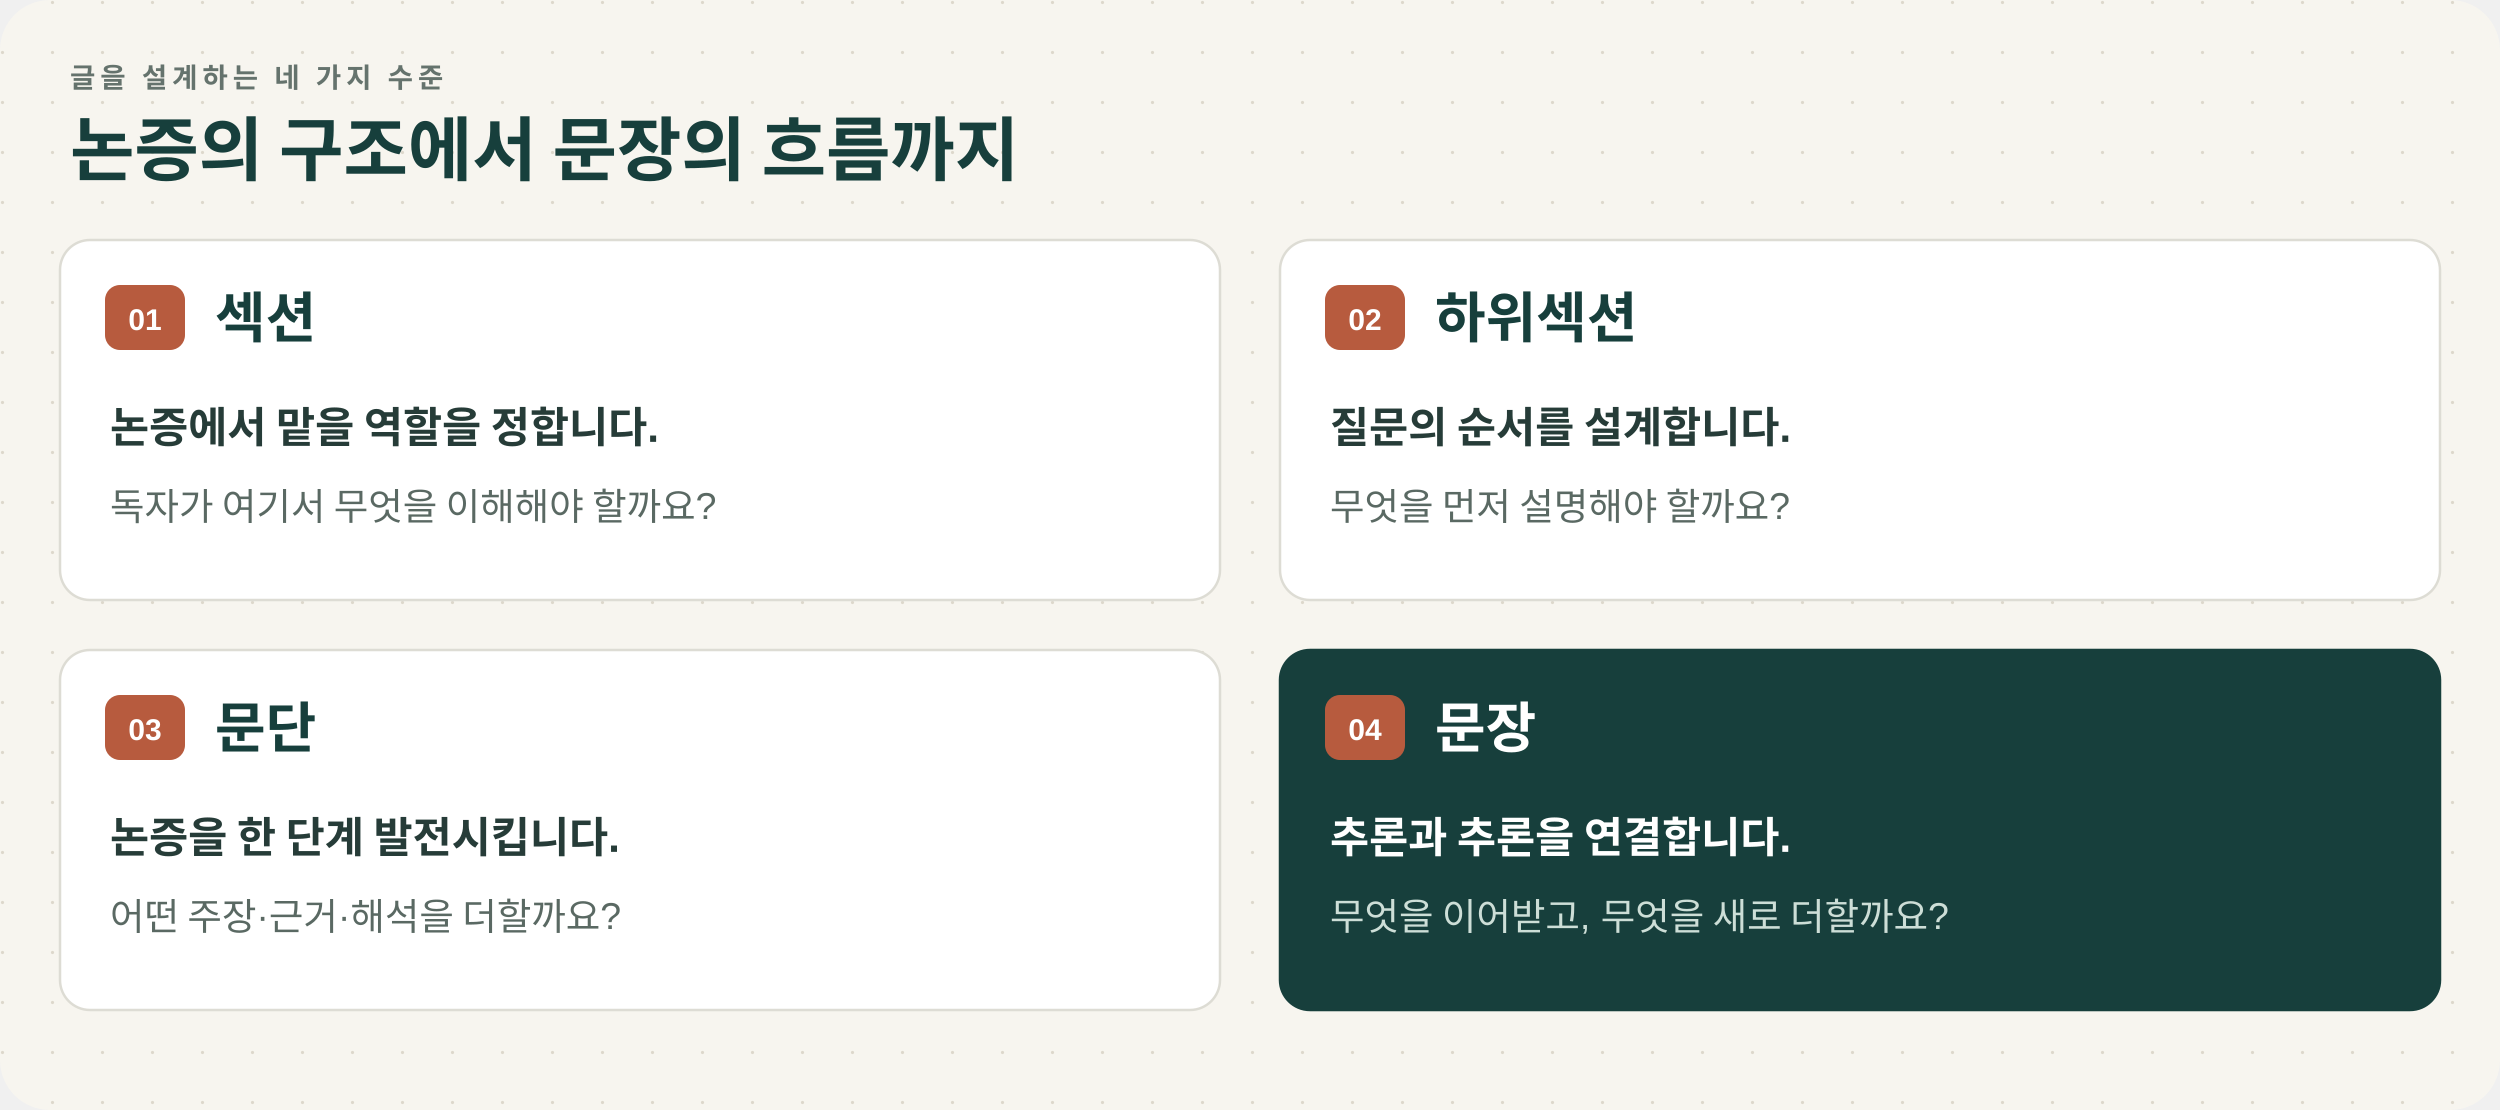
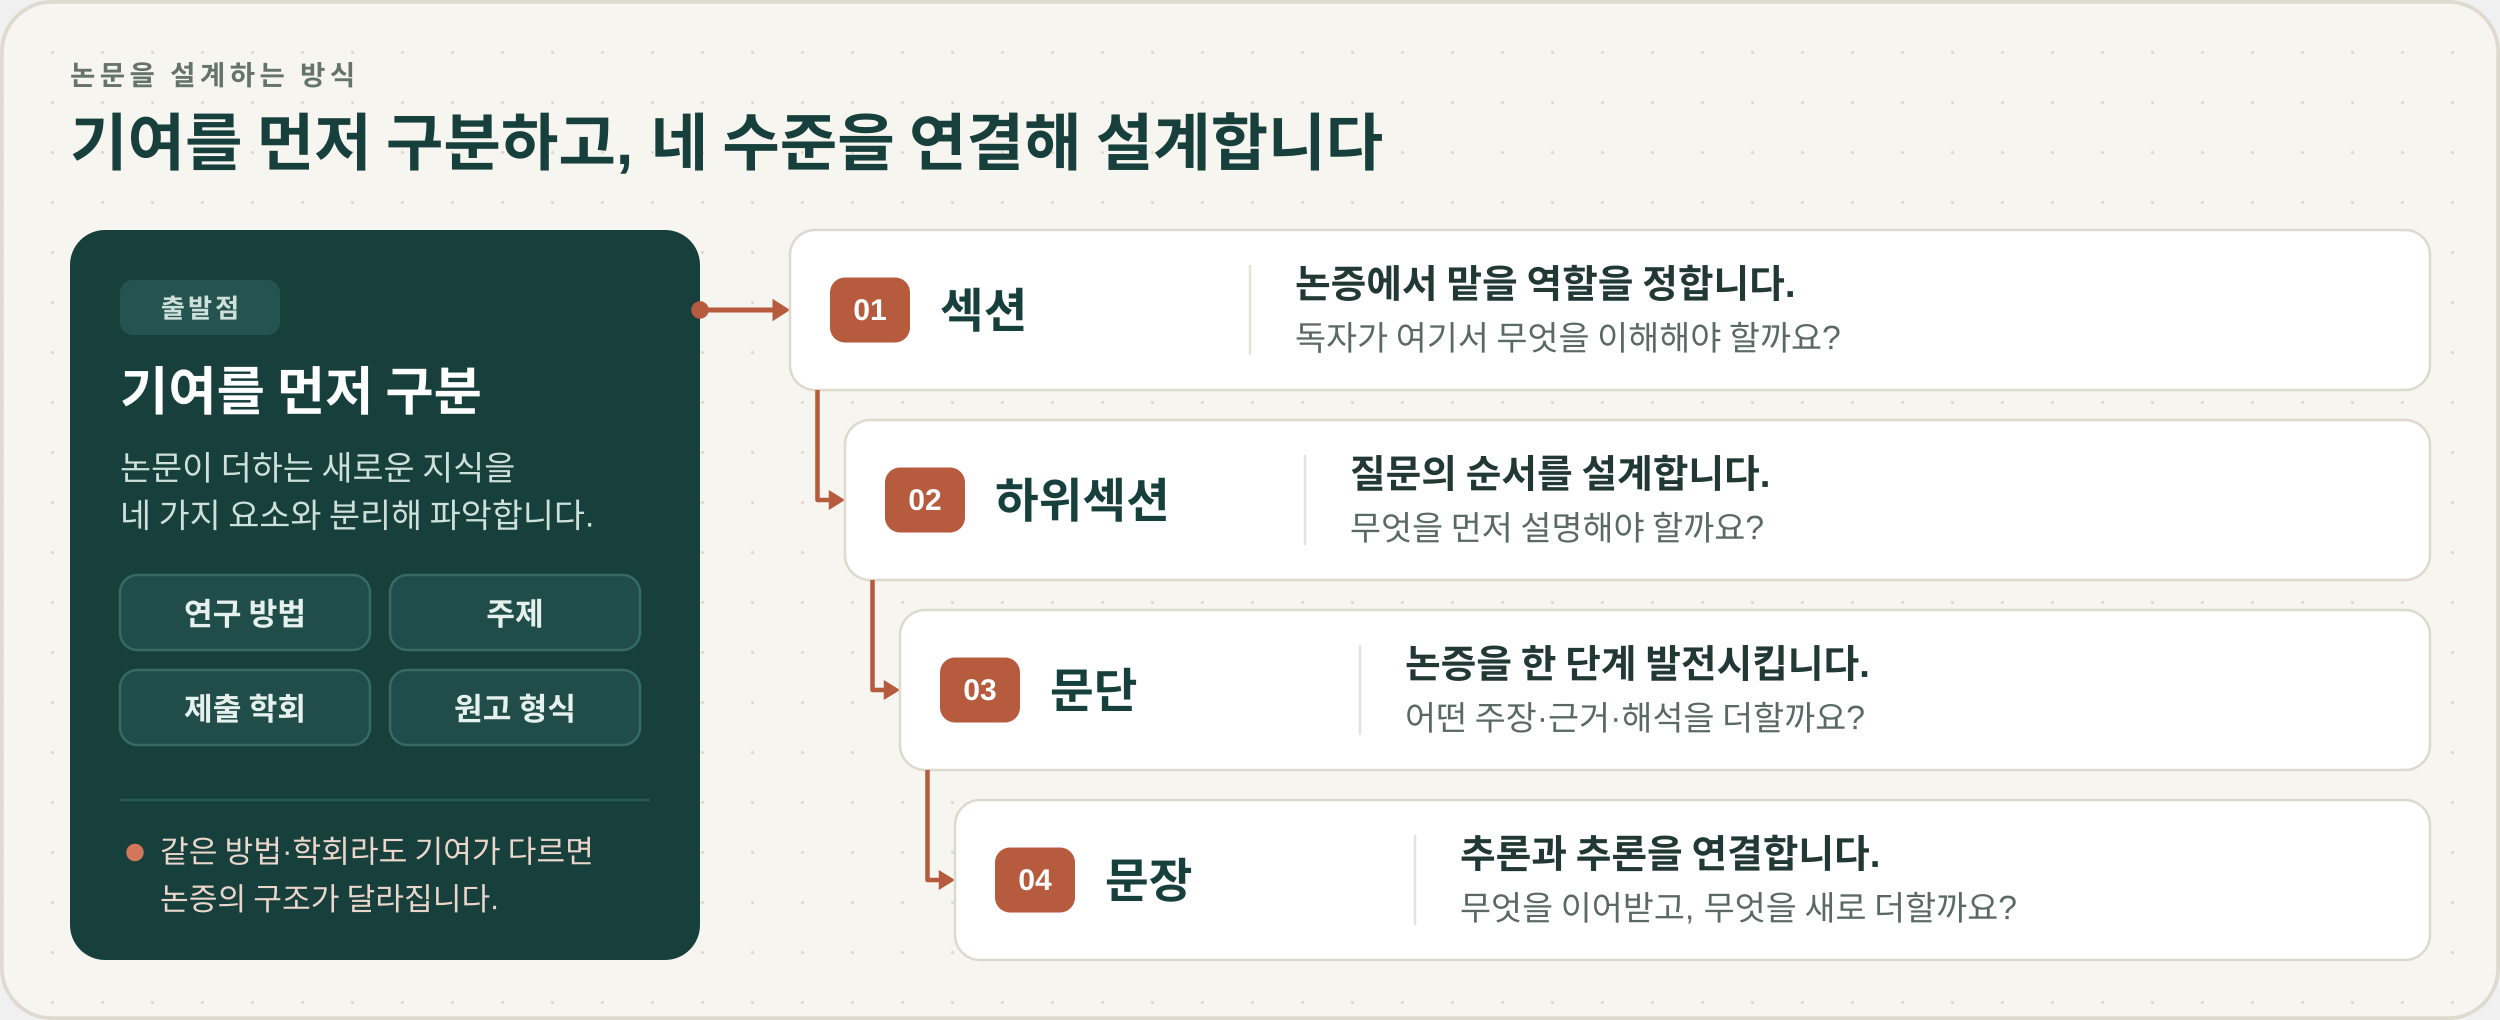
- <svg xmlns="http://www.w3.org/2000/svg" width="1000" height="444" viewBox="0 0 1000 444" role="img" aria-labelledby="title desc">
+ <svg xmlns="http://www.w3.org/2000/svg" width="1000" height="408" viewBox="0 0 1000 408" role="img" aria-labelledby="title desc">
  <defs>
    <pattern id="dots" width="20" height="20" patternUnits="userSpaceOnUse">
-       <circle cx="1" cy="1" r="0.65" fill="#ddd8cc" />
+       <circle cx="1" cy="1" r="0.65" fill="#dfd9cd" />
    </pattern>
  </defs>
-   <rect width="1000" height="444" rx="20" fill="#f7f5ef" />
-   <rect width="1000" height="444" rx="20" fill="url(#dots)" />
+   <rect x="0.75" y="0.75" width="998.5" height="406.5" rx="20" fill="#f7f5ef" stroke="#dedad0" stroke-width="1.5" />
+   <rect x="1.5" y="1.5" width="997" height="405" rx="19" fill="url(#dots)" />
  <g font-family="-apple-system,BlinkMacSystemFont,Segoe UI,Arial,Apple SD Gothic Neo,Malgun Gothic,sans-serif">
-     <text x="28" y="35" font-size="11" font-weight="700" letter-spacing="2" fill="#65736d">글을 설계하는 네 가지 수준</text>
-     <text x="28" y="70" font-size="28" font-weight="700" fill="#173f3c">논증의 구조에서 문장의 흐름까지</text>
-     <g transform="translate(24,96)">
-       <rect width="464" height="144" rx="12" fill="#ffffff" stroke="#dddcd4" />
-       <rect x="18" y="18" width="32" height="26" rx="6" fill="#b75b3e" />
-       <text x="34" y="36" text-anchor="middle" font-size="12" font-weight="700" fill="#ffffff">01</text>
-       <text x="62" y="39" font-size="22" font-weight="700" fill="#173f3c">섹션</text>
-       <text x="20" y="81" font-size="17" font-weight="600" fill="#263c38">논증에서 맡을 역할을 정합니다.</text>
-       <text x="20" y="112" font-size="15" fill="#5a6963">독자가 여기서 무엇을 이해해야 할까요?</text>
+     <text x="28" y="34" font-size="11" font-weight="700" letter-spacing="1.8" fill="#65736d">논문을 설계하는 방식</text>
+     <text x="28" y="66" font-size="25" font-weight="700" fill="#173f3c">기여를 먼저 구분하고, 네 수준을 연결해 설계합니다</text>
+     <g transform="translate(28,92)">
+       <rect width="252" height="292" rx="14" fill="#173f3c" />
+       <rect x="20" y="20" width="64" height="22" rx="5" fill="#255450" />
+       <text x="52" y="35" text-anchor="middle" font-size="10.5" font-weight="700" letter-spacing="1.2" fill="#cfe0da">출발점</text>
+       <text x="20" y="72" font-size="21" font-weight="700" fill="#ffffff">기여를 먼저 구분</text>
+       <text x="20" y="100" font-size="13.5" fill="#cde0da">논문이 더하는 새로운 지식을</text>
+       <text x="20" y="119" font-size="13.5" fill="#cde0da">네 가지 요소와 분리해 파악합니다.</text>
+       <rect x="20" y="138" width="100" height="30" rx="7" fill="#204d49" stroke="#366a65" />
+       <text x="70" y="158" text-anchor="middle" font-size="12.5" font-weight="600" fill="#e6f0ec">연구 방법</text>
+       <rect x="128" y="138" width="100" height="30" rx="7" fill="#204d49" stroke="#366a65" />
+       <text x="178" y="158" text-anchor="middle" font-size="12.5" font-weight="600" fill="#e6f0ec">주제</text>
+       <rect x="20" y="176" width="100" height="30" rx="7" fill="#204d49" stroke="#366a65" />
+       <text x="70" y="196" text-anchor="middle" font-size="12.5" font-weight="600" fill="#e6f0ec">제출 학회</text>
+       <rect x="128" y="176" width="100" height="30" rx="7" fill="#204d49" stroke="#366a65" />
+       <text x="178" y="196" text-anchor="middle" font-size="12.5" font-weight="600" fill="#e6f0ec">원고 형식</text>
+       <line x1="20" y1="228" x2="232" y2="228" stroke="#2c5b56" />
+       <circle cx="26" cy="249" r="3.5" fill="#d27759" />
+       <text x="36" y="253" font-size="12.5" fill="#ebd6cc">같은 방법·학회라도 기여가 다르면</text>
+       <text x="36" y="272" font-size="12.5" fill="#ebd6cc">논증의 구조가 달라집니다.</text>
    </g>
-     <g transform="translate(512,96)">
-       <rect width="464" height="144" rx="12" fill="#ffffff" stroke="#dddcd4" />
-       <rect x="18" y="18" width="32" height="26" rx="6" fill="#b75b3e" />
-       <text x="34" y="36" text-anchor="middle" font-size="12" font-weight="700" fill="#ffffff">02</text>
-       <text x="62" y="39" font-size="22" font-weight="700" fill="#173f3c">하위섹션</text>
-       <text x="20" y="81" font-size="17" font-weight="600" fill="#263c38">질문의 순서를 설계합니다.</text>
-       <text x="20" y="112" font-size="15" fill="#5a6963">무엇을 먼저 설명해야 할까요?</text>
+     <line x1="280" y1="124" x2="314" y2="124" stroke="#b75b3e" stroke-width="2" />
+     <circle cx="280" cy="124" r="3.5" fill="#b75b3e" />
+     <polygon points="316,124 309,119.5 309,128.5" fill="#b75b3e" />
+     <g transform="translate(316,92)">
+       <rect width="656" height="64" rx="10" fill="#ffffff" stroke="#dcd9cf" />
+       <rect x="16" y="19" width="32" height="26" rx="6" fill="#b75b3e" />
+       <text x="32" y="36" text-anchor="middle" font-size="12" font-weight="700" fill="#ffffff">01</text>
+       <text x="60" y="39" font-size="19" font-weight="700" fill="#173f3c">섹션</text>
+       <line x1="184" y1="14" x2="184" y2="50" stroke="#e5e2d8" />
+       <text x="202" y="27" font-size="15.5" font-weight="600" fill="#223835">논증에서 맡을 역할을 정합니다.</text>
+       <text x="202" y="48" font-size="13.5" fill="#5a6963">독자가 여기서 무엇을 이해해야 할까요?</text>
    </g>
-     <g transform="translate(24,260)">
-       <rect width="464" height="144" rx="12" fill="#ffffff" stroke="#dddcd4" />
-       <rect x="18" y="18" width="32" height="26" rx="6" fill="#b75b3e" />
-       <text x="34" y="36" text-anchor="middle" font-size="12" font-weight="700" fill="#ffffff">03</text>
-       <text x="62" y="39" font-size="22" font-weight="700" fill="#173f3c">문단</text>
-       <text x="20" y="81" font-size="17" font-weight="600" fill="#263c38">논증을 한 단계 발전시킵니다.</text>
-       <text x="20" y="112" font-size="15" fill="#5a6963">어떤 주장·근거·해석을 더할까요?</text>
+     <path d="M327 156 V200 H335" fill="none" stroke="#b75b3e" stroke-width="1.8" stroke-linejoin="round" />
+     <polygon points="338,200 331.5,196 331.5,204" fill="#b75b3e" />
+     <g transform="translate(338,168)">
+       <rect width="634" height="64" rx="10" fill="#ffffff" stroke="#dcd9cf" />
+       <rect x="16" y="19" width="32" height="26" rx="6" fill="#b75b3e" />
+       <text x="32" y="36" text-anchor="middle" font-size="12" font-weight="700" fill="#ffffff">02</text>
+       <text x="60" y="39" font-size="19" font-weight="700" fill="#173f3c">하위섹션</text>
+       <line x1="184" y1="14" x2="184" y2="50" stroke="#e5e2d8" />
+       <text x="202" y="27" font-size="15.5" font-weight="600" fill="#223835">질문의 순서를 설계합니다.</text>
+       <text x="202" y="48" font-size="13.5" fill="#5a6963">무엇을 먼저 설명해야 할까요?</text>
    </g>
-     <g transform="translate(512,260)">
-       <rect width="464" height="144" rx="12" fill="#173f3c" stroke="#173f3c" />
-       <rect x="18" y="18" width="32" height="26" rx="6" fill="#b75b3e" />
-       <text x="34" y="36" text-anchor="middle" font-size="12" font-weight="700" fill="#ffffff">04</text>
-       <text x="62" y="39" font-size="22" font-weight="700" fill="#ffffff">문장</text>
-       <text x="20" y="81" font-size="17" font-weight="600" fill="#ffffff">추론과 추론을 연결합니다.</text>
-       <text x="20" y="112" font-size="15" fill="#cdded7">무엇을 이어받고, 무엇을 새로 더할까요?</text>
+     <path d="M349 232 V276 H357" fill="none" stroke="#b75b3e" stroke-width="1.8" stroke-linejoin="round" />
+     <polygon points="360,276 353.5,272 353.5,280" fill="#b75b3e" />
+     <g transform="translate(360,244)">
+       <rect width="612" height="64" rx="10" fill="#ffffff" stroke="#dcd9cf" />
+       <rect x="16" y="19" width="32" height="26" rx="6" fill="#b75b3e" />
+       <text x="32" y="36" text-anchor="middle" font-size="12" font-weight="700" fill="#ffffff">03</text>
+       <text x="60" y="39" font-size="19" font-weight="700" fill="#173f3c">문단</text>
+       <line x1="184" y1="14" x2="184" y2="50" stroke="#e5e2d8" />
+       <text x="202" y="27" font-size="15.5" font-weight="600" fill="#223835">논증을 한 단계 발전시킵니다.</text>
+       <text x="202" y="48" font-size="13.5" fill="#5a6963">어떤 주장·근거·해석을 더할까요?</text>
+     </g>
+     <path d="M371 308 V352 H379" fill="none" stroke="#b75b3e" stroke-width="1.8" stroke-linejoin="round" />
+     <polygon points="382,352 375.5,348 375.5,356" fill="#b75b3e" />
+     <g transform="translate(382,320)">
+       <rect width="590" height="64" rx="10" fill="#ffffff" stroke="#dcd9cf" />
+       <rect x="16" y="19" width="32" height="26" rx="6" fill="#b75b3e" />
+       <text x="32" y="36" text-anchor="middle" font-size="12" font-weight="700" fill="#ffffff">04</text>
+       <text x="60" y="39" font-size="19" font-weight="700" fill="#173f3c">문장</text>
+       <line x1="184" y1="14" x2="184" y2="50" stroke="#e5e2d8" />
+       <text x="202" y="27" font-size="15.5" font-weight="600" fill="#223835">추론과 추론을 연결합니다.</text>
+       <text x="202" y="48" font-size="13.5" fill="#5a6963">무엇을 이어받고, 무엇을 새로 더할까요?</text>
    </g>
  </g>
</svg>
